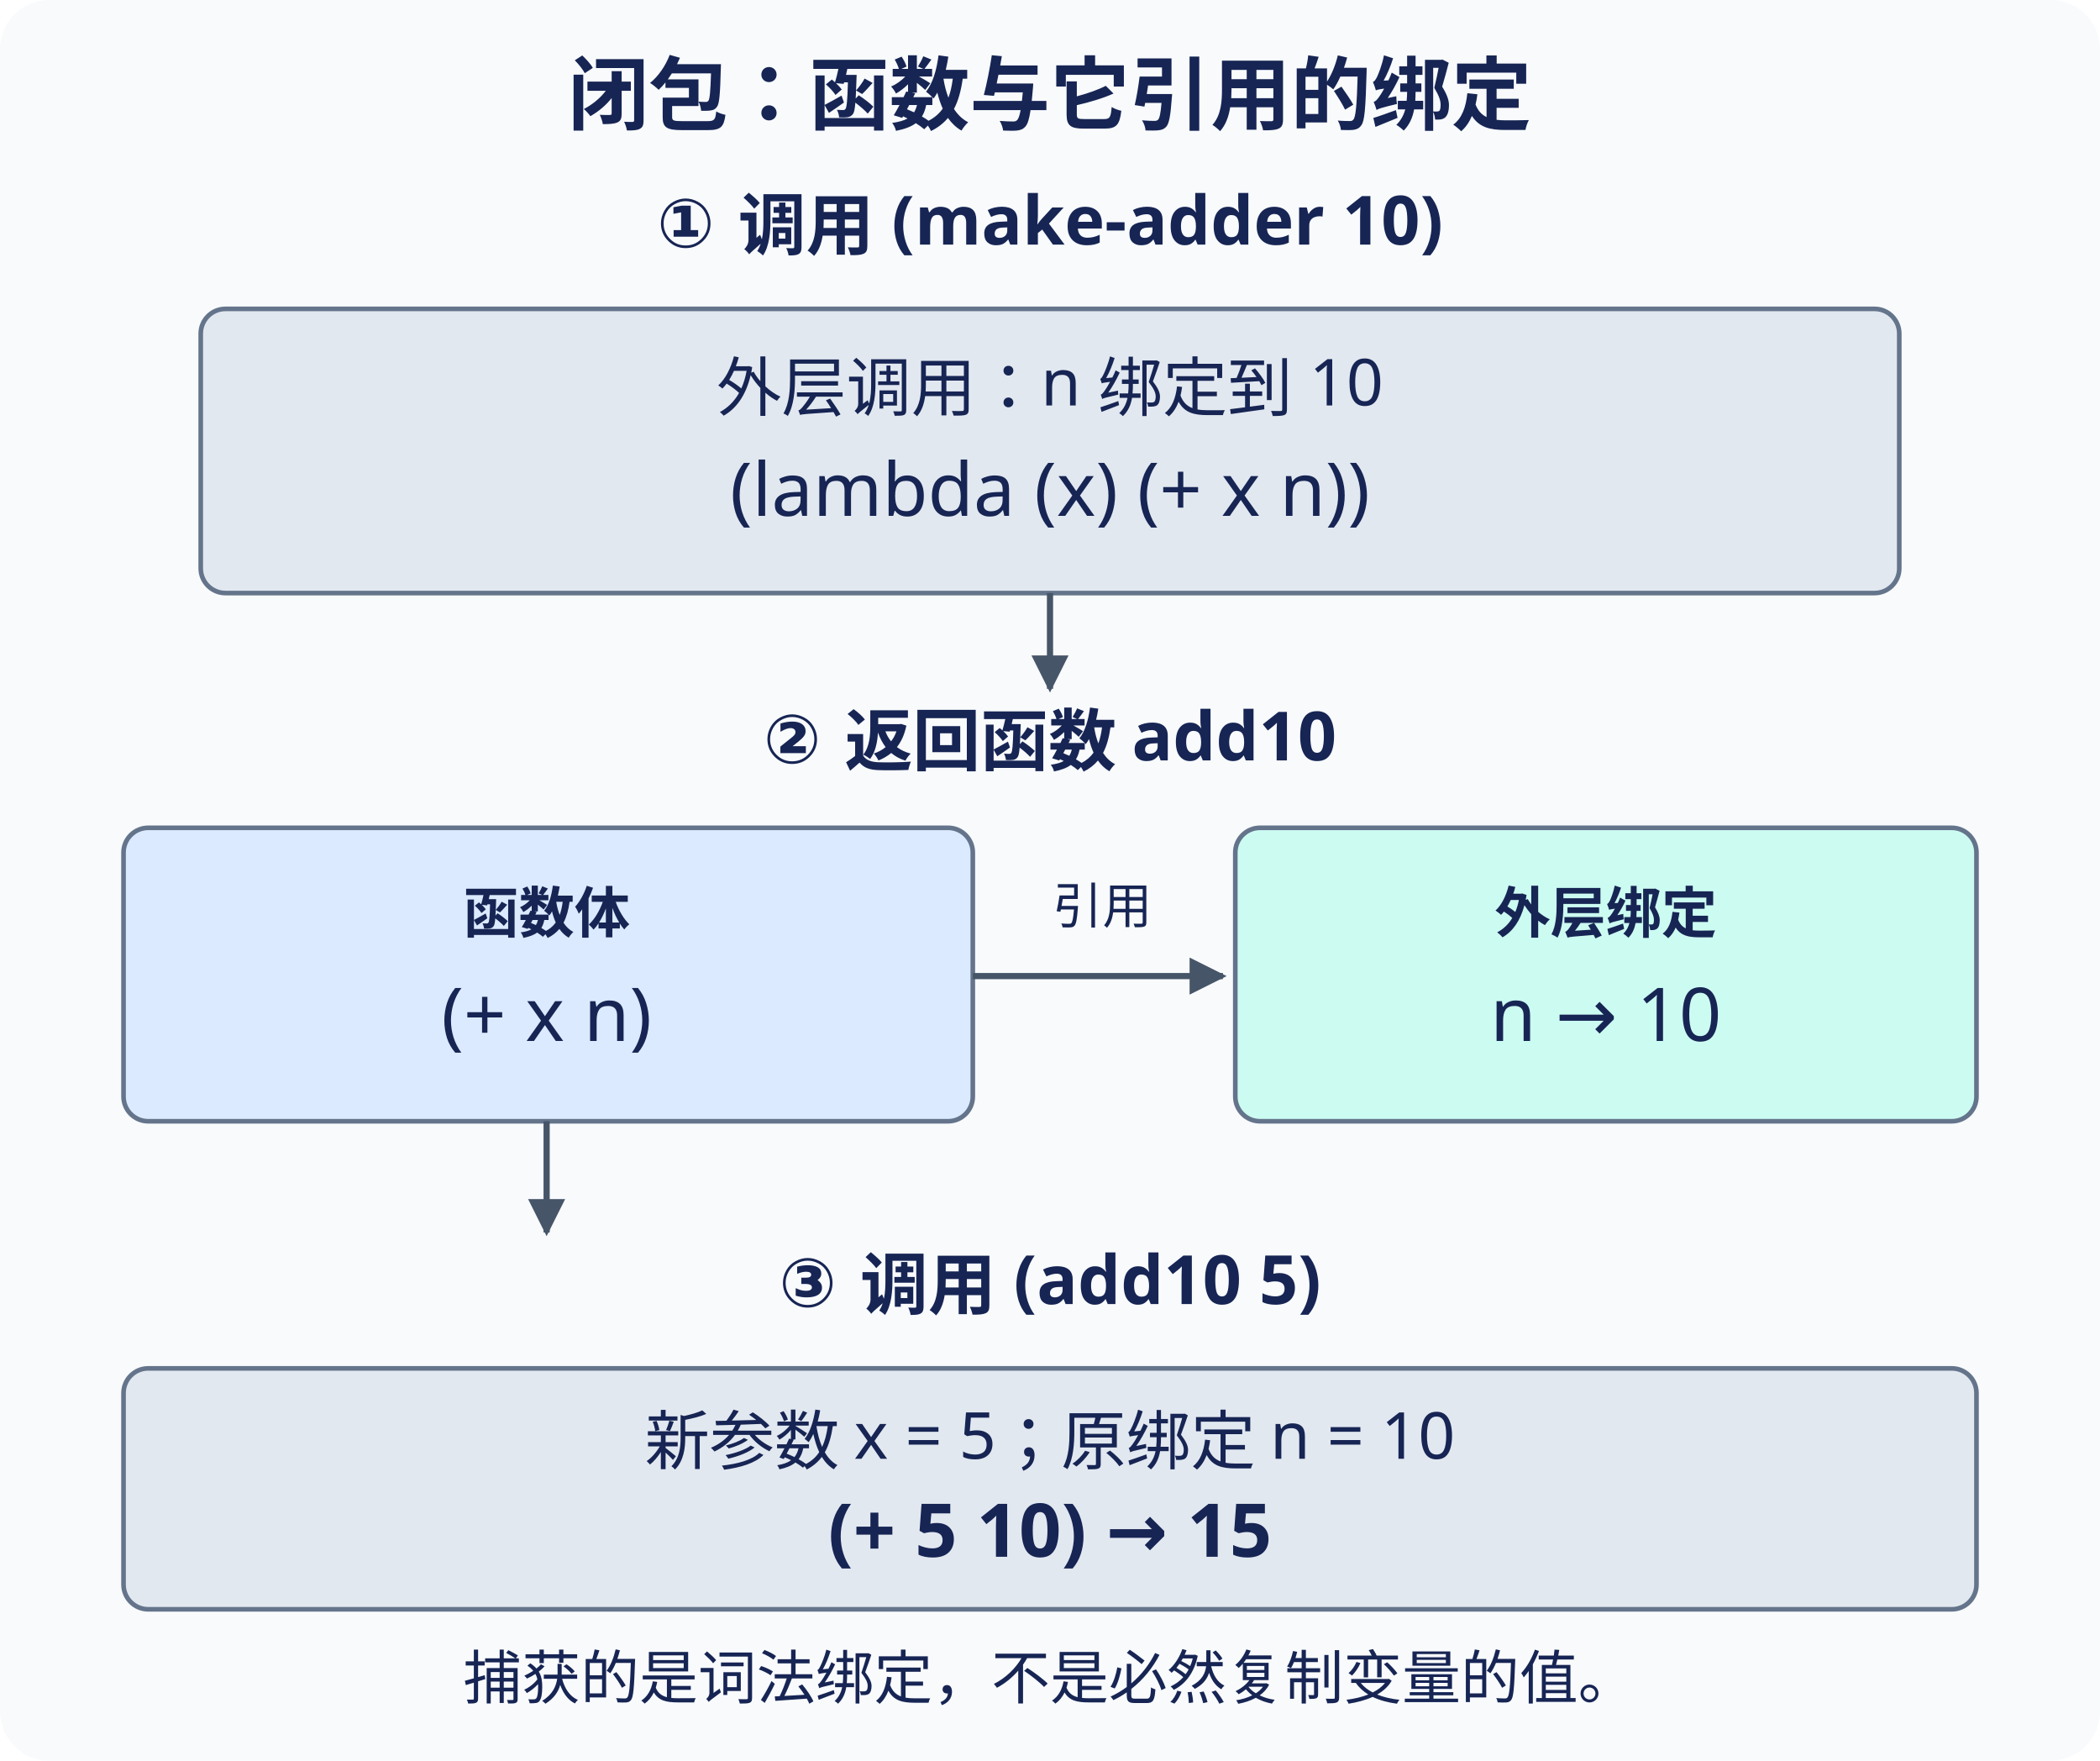
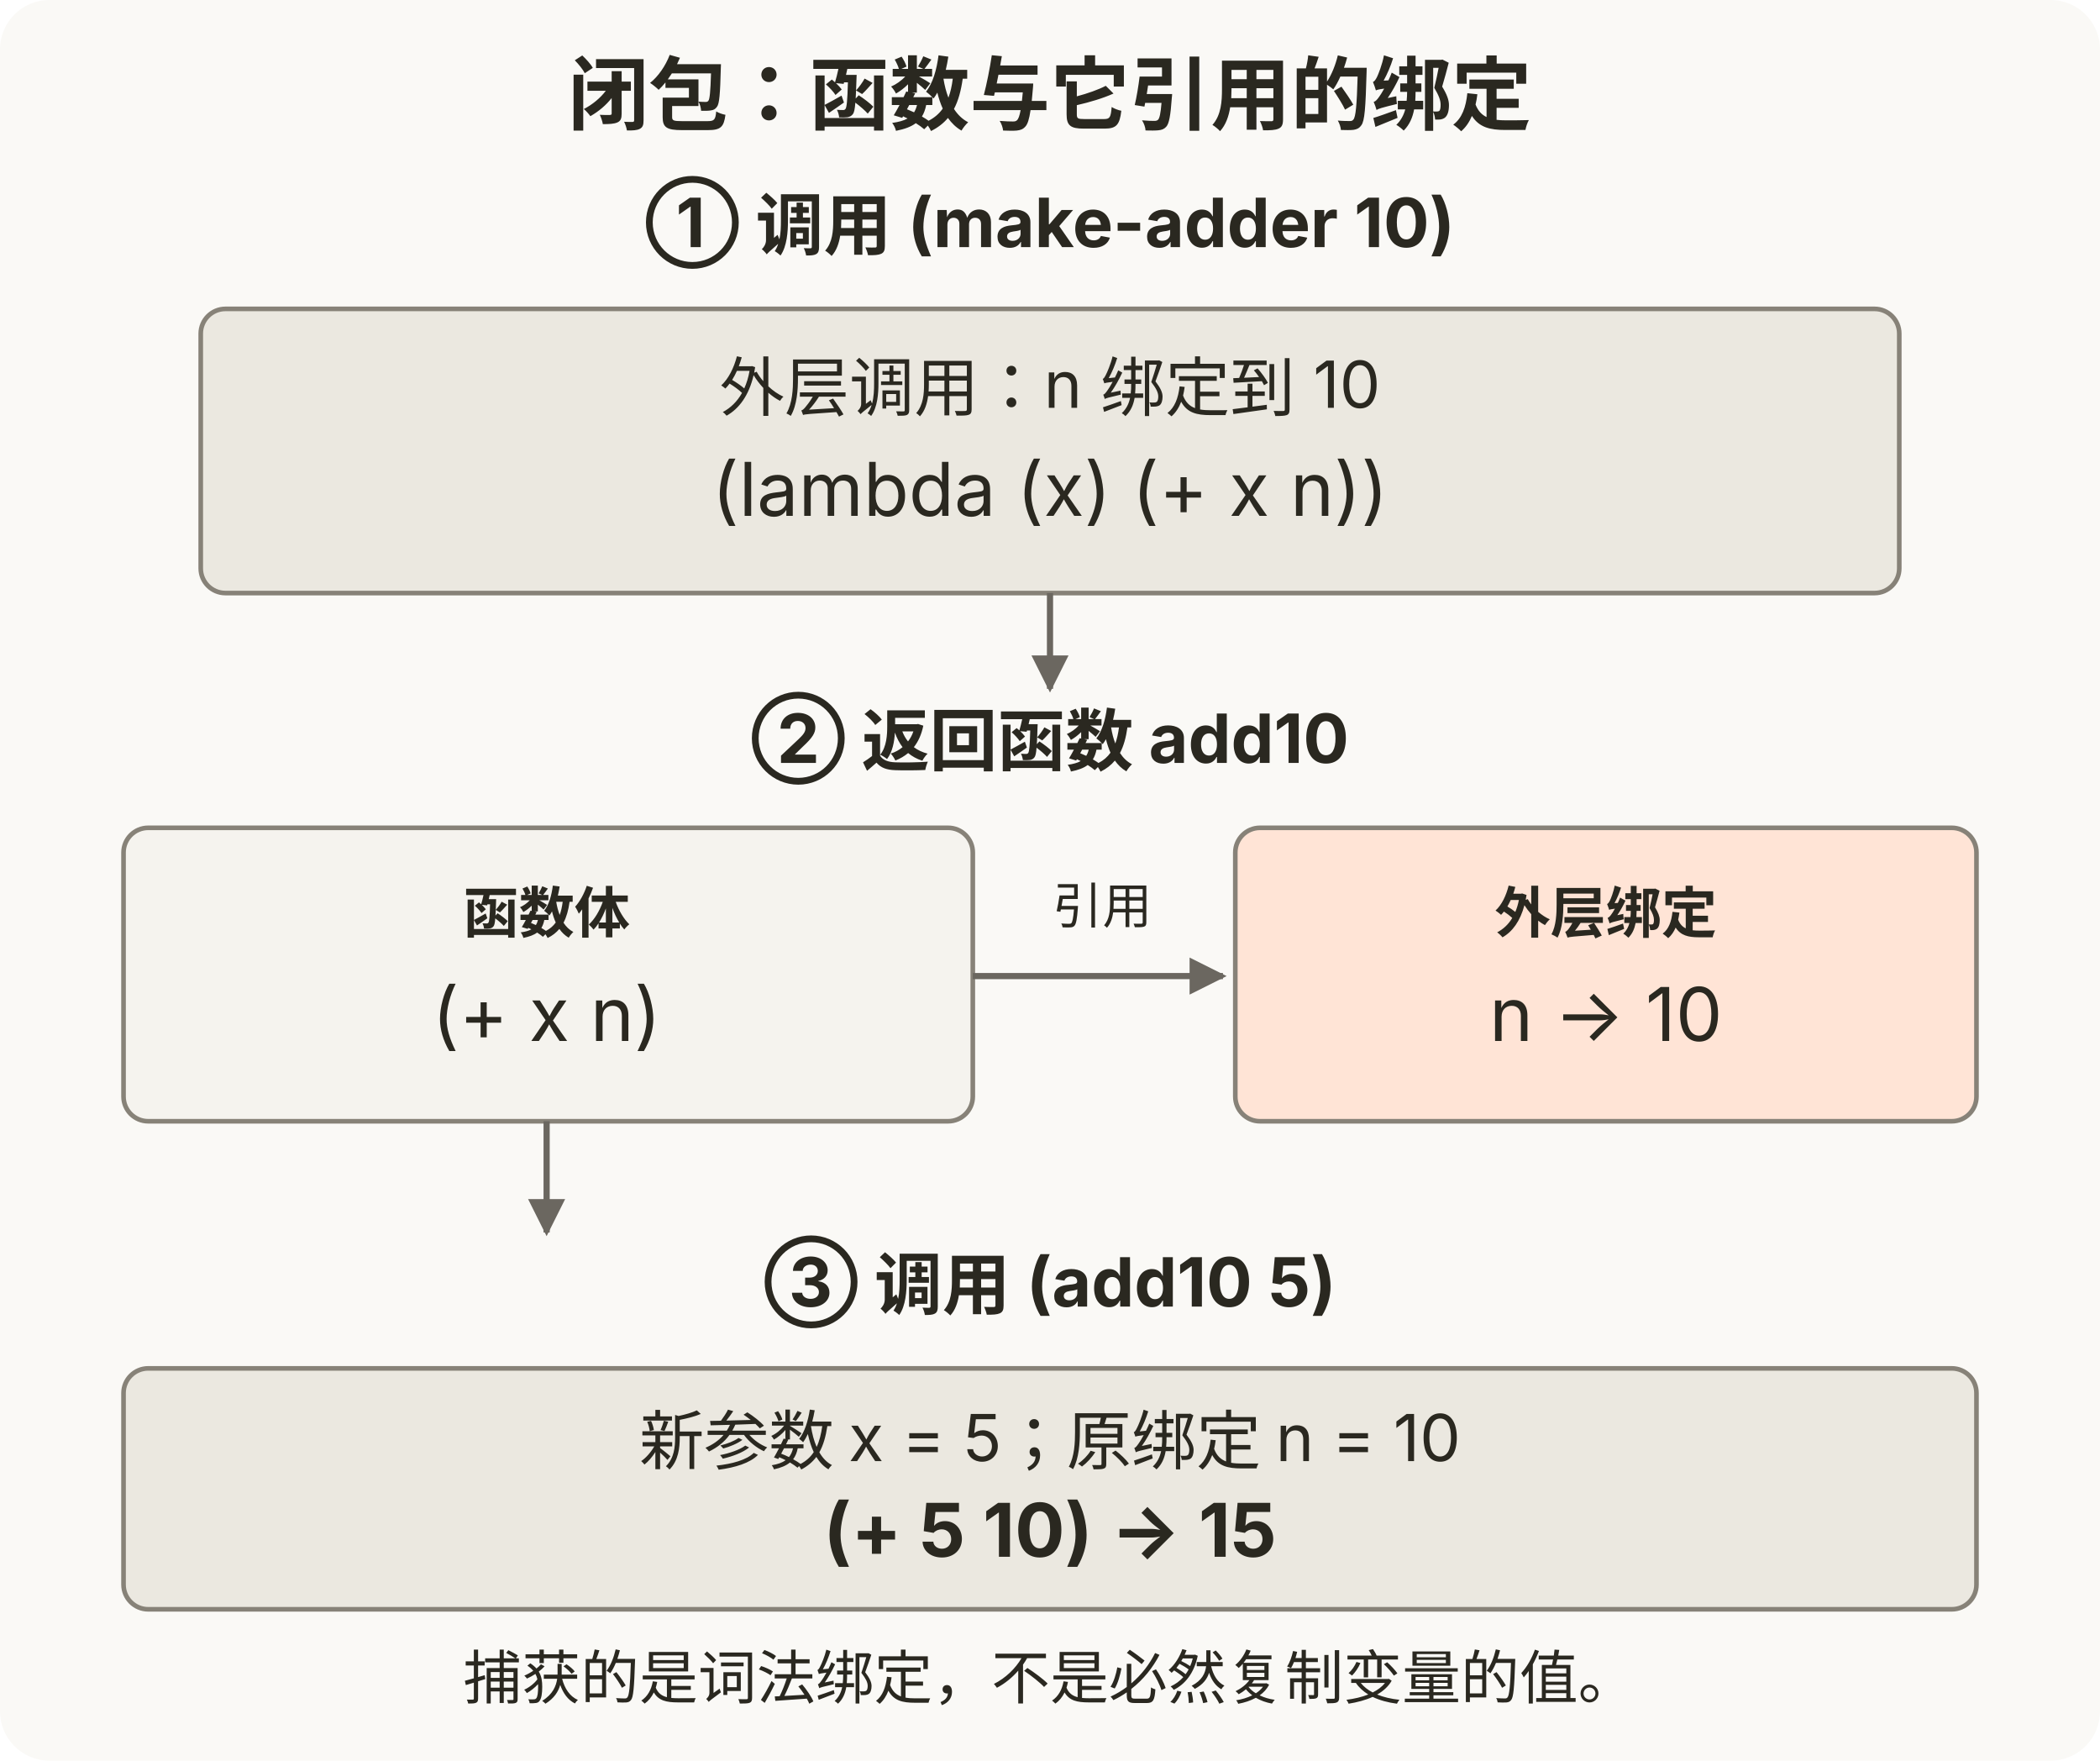
<svg xmlns="http://www.w3.org/2000/svg" viewBox="0 0 680 570" role="img" aria-labelledby="t d">
  <defs>
    <marker id="a" viewBox="0 0 10 10" refX="9" refY="5" markerWidth="6" markerHeight="6" orient="auto">
-       <path d="M0 0L10 5L0 10Z" fill="#475569" />
+       <path d="M0 0L10 5L0 10Z" fill="#6B6760" />
    </marker>
  </defs>
-   <rect width="680" height="570" rx="16" fill="#f8fafc" />
-   <g font-family="sans-serif" fill="#172554">
+   <rect width="680" height="570" rx="16" fill="#FAF9F6" />
+   <g font-family="Inter, PingFang SC, Microsoft YaHei, system-ui, sans-serif" fill="#2A2820">
    <text x="340" y="40" text-anchor="middle" font-size="26" font-weight="bold">闭包：函数与它引用的绑定</text>
    <text x="340" y="80" text-anchor="middle" font-size="22" font-weight="bold">① 调用 (make-adder 10)</text>
-     <rect x="65" y="100" width="550" height="92" rx="8" fill="#e2e8f0" stroke="#64748b" stroke-width="1.5" />
+     <rect x="65" y="100" width="550" height="92" rx="8" fill="#EBE8E0" stroke="#878278" stroke-width="1.5" />
    <text x="340" y="133" text-anchor="middle" font-size="21">外层调用：n 绑定到 10</text>
    <text x="340" y="167" text-anchor="middle" font-size="24">(lambda (x) (+ x n))</text>
-     <path d="M340 192V223" fill="none" stroke="#475569" stroke-width="2" marker-end="url(#a)" />
+     <path d="M340 192V223" fill="none" stroke="#6B6760" stroke-width="2" marker-end="url(#a)" />
    <text x="340" y="247" text-anchor="middle" font-size="22" font-weight="bold">② 返回函数 add10</text>
-     <rect x="40" y="268" width="275" height="95" rx="8" fill="#dbeafe" stroke="#64748b" stroke-width="1.5" />
+     <rect x="40" y="268" width="275" height="95" rx="8" fill="#F5F3EE" stroke="#878278" stroke-width="1.5" />
    <text x="177" y="302" text-anchor="middle" font-size="18" font-weight="bold">函数体</text>
    <text x="177" y="337" text-anchor="middle" font-size="24">(+ x n)</text>
-     <rect x="400" y="268" width="240" height="95" rx="8" fill="#ccfbf1" stroke="#64748b" stroke-width="1.5" />
+     <rect x="400" y="268" width="240" height="95" rx="8" fill="#FFE4D6" stroke="#878278" stroke-width="1.5" />
    <text x="520" y="302" text-anchor="middle" font-size="18" font-weight="bold">外层绑定</text>
    <text x="520" y="337" text-anchor="middle" font-size="24">n → 10</text>
-     <path d="M315 316H396" fill="none" stroke="#475569" stroke-width="2" marker-end="url(#a)" />
+     <path d="M315 316H396" fill="none" stroke="#6B6760" stroke-width="2" marker-end="url(#a)" />
    <text x="357" y="299" text-anchor="middle" font-size="16">引用</text>
-     <path d="M177 363V399" fill="none" stroke="#475569" stroke-width="2" marker-end="url(#a)" />
+     <path d="M177 363V399" fill="none" stroke="#6B6760" stroke-width="2" marker-end="url(#a)" />
    <text x="340" y="423" text-anchor="middle" font-size="22" font-weight="bold">③ 调用 (add10 5)</text>
-     <rect x="40" y="443" width="600" height="78" rx="8" fill="#e2e8f0" stroke="#64748b" stroke-width="1.5" />
+     <rect x="40" y="443" width="600" height="78" rx="8" fill="#EBE8E0" stroke="#878278" stroke-width="1.5" />
    <text x="340" y="474" text-anchor="middle" font-size="21">新参数 x = 5；原绑定 n = 10</text>
    <text x="340" y="504" text-anchor="middle" font-size="24" font-weight="bold">(+ 5 10) → 15</text>
    <text x="340" y="550" text-anchor="middle" font-size="19">捕获的是词法绑定，不是必然复制变量的值。</text>
  </g>
</svg>
